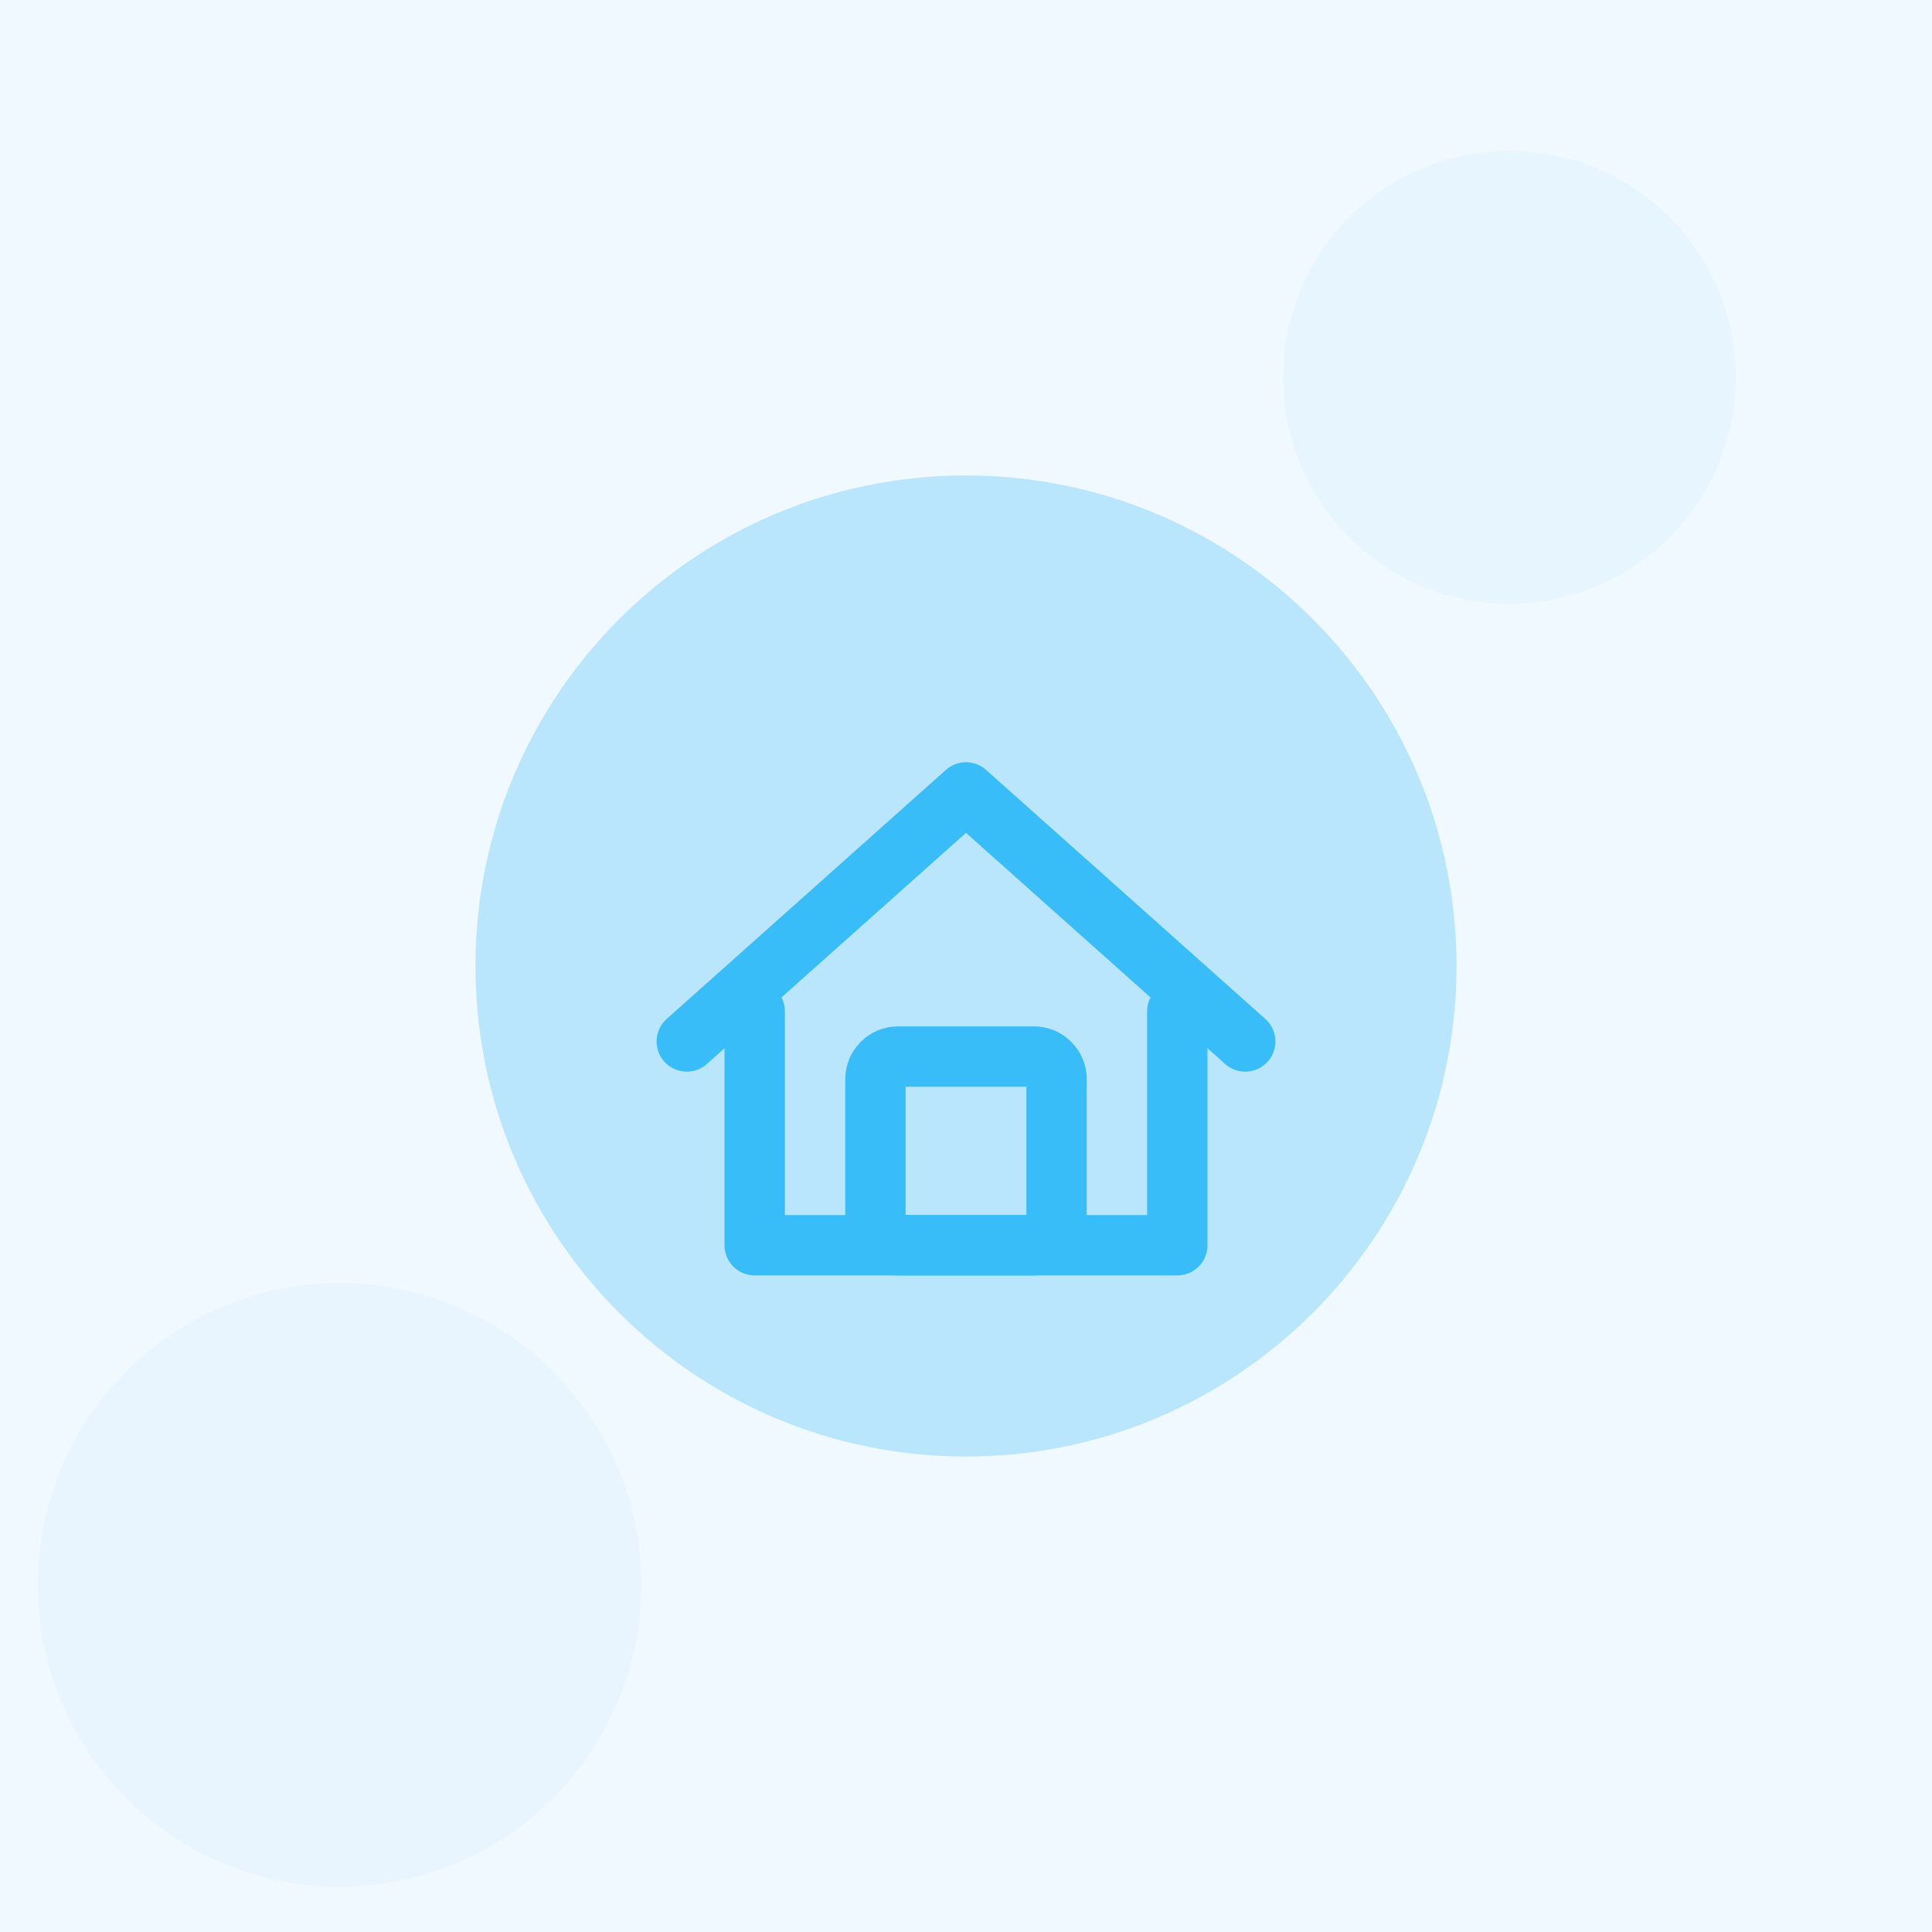
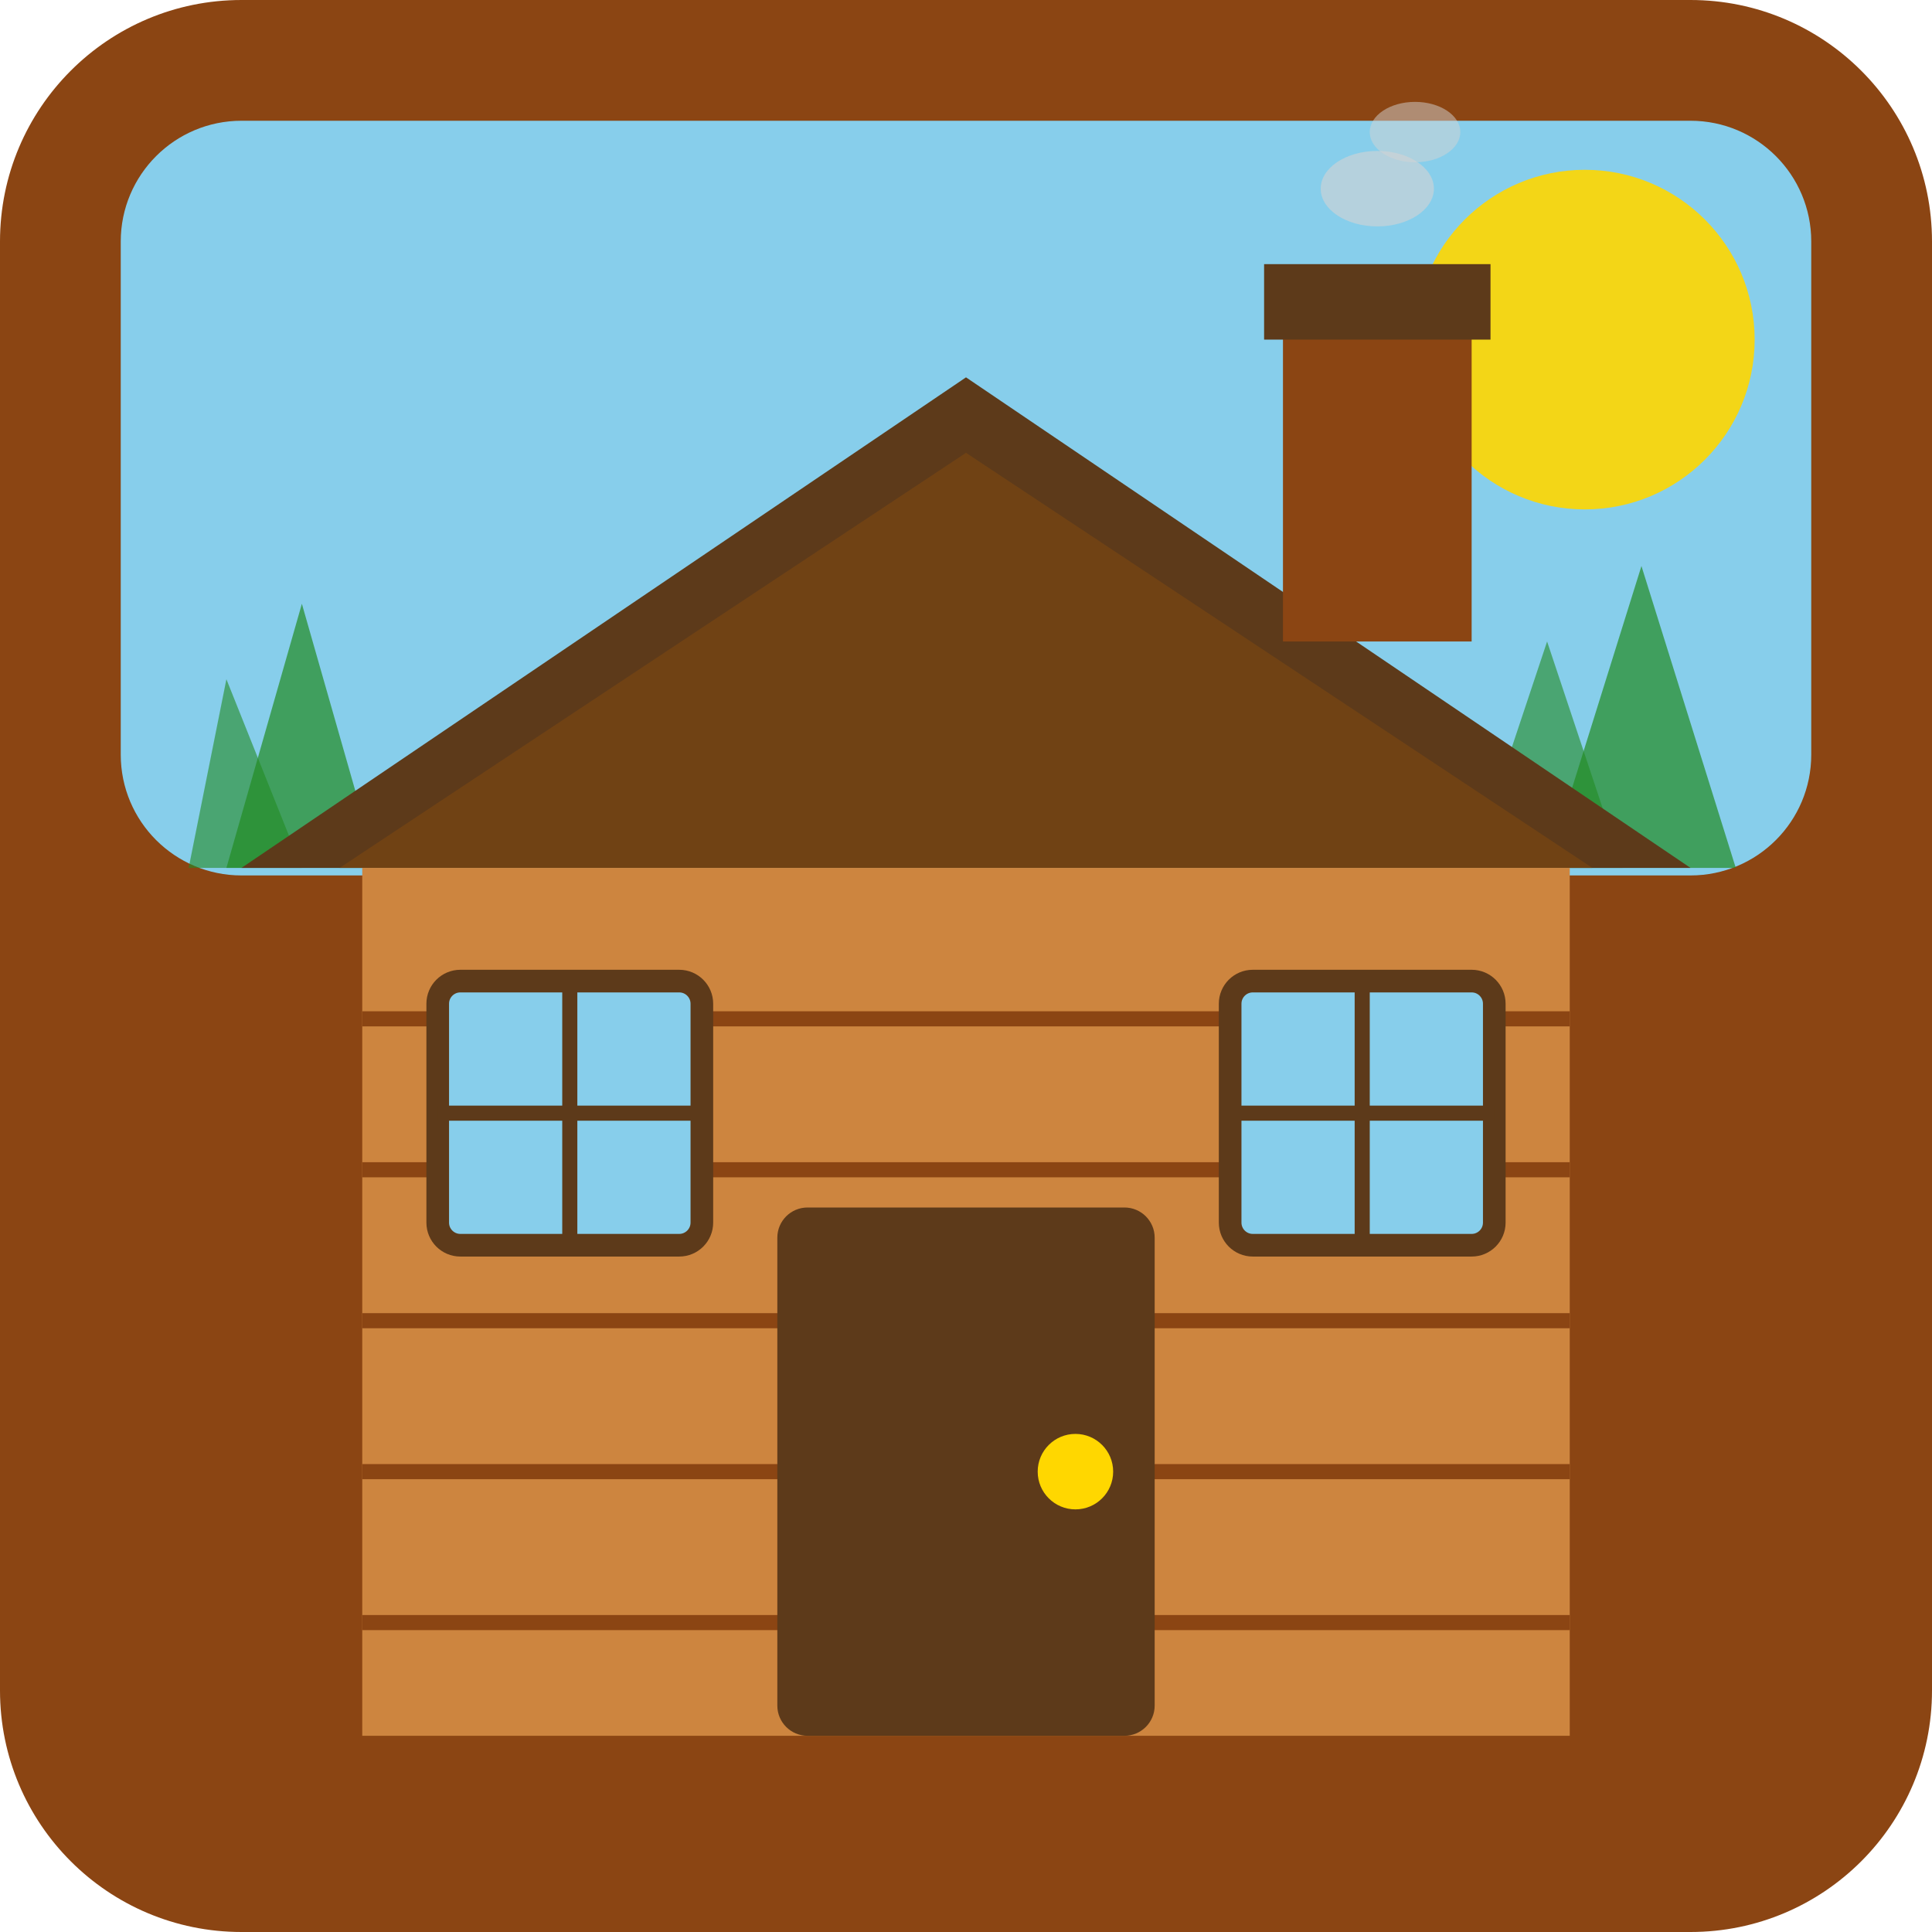
<svg xmlns="http://www.w3.org/2000/svg" viewBox="0 0 512 512">
-   <rect width="512" height="512" fill="#f0f9ff" />
-   <circle cx="400" cy="100" r="60" fill="#e0f2fe" opacity="0.6" />
-   <circle cx="90" cy="420" r="80" fill="#e0f2fe" opacity="0.5" />
-   <circle cx="256" cy="256" r="130" fill="#bae6fd" />
-   <g fill="none" stroke="#38bdf8" stroke-width="16" stroke-linecap="round" stroke-linejoin="round">
-     <path d="M200 268 L200 330 L312 330 L312 268" />
-     <path d="M182 276 L256 210 L330 276" />
-     <rect x="232" y="280" width="48" height="50" rx="6" />
-   </g>
+   <rect width="512" height="512" rx="64" fill="#8B4513" />
+   <rect x="32" y="32" width="448" height="200" rx="32" fill="#87CEEB" />
+   <circle cx="420" cy="90" r="45" fill="#FFD700" opacity="0.9" />
+   <polygon points="80,230 60,180 50,230" fill="#228B22" opacity="0.6" />
+   <polygon points="100,230 80,160 60,230" fill="#228B22" opacity="0.7" />
+   <polygon points="430,230 410,170 390,230" fill="#228B22" opacity="0.6" />
+   <polygon points="460,230 435,150 410,230" fill="#228B22" opacity="0.7" />
+   <polygon points="256,100 64,230 448,230" fill="#5D3A1A" />
+   <polygon points="256,120 90,230 422,230" fill="#704214" />
+   <rect x="96" y="230" width="320" height="230" fill="#CD853F" />
+   <line x1="96" y1="270" x2="416" y2="270" stroke="#8B4513" stroke-width="4" />
+   <line x1="96" y1="310" x2="416" y2="310" stroke="#8B4513" stroke-width="4" />
+   <line x1="96" y1="350" x2="416" y2="350" stroke="#8B4513" stroke-width="4" />
+   <line x1="96" y1="390" x2="416" y2="390" stroke="#8B4513" stroke-width="4" />
+   <line x1="96" y1="430" x2="416" y2="430" stroke="#8B4513" stroke-width="4" />
+   <rect x="206" y="320" width="100" height="140" rx="8" fill="#5D3A1A" />
+   <circle cx="285" cy="390" r="10" fill="#FFD700" />
+   <rect x="116" y="260" width="70" height="70" rx="6" fill="#87CEEB" stroke="#5D3A1A" stroke-width="6" />
+   <line x1="151" y1="260" x2="151" y2="330" stroke="#5D3A1A" stroke-width="4" />
+   <line x1="116" y1="295" x2="186" y2="295" stroke="#5D3A1A" stroke-width="4" />
+   <rect x="326" y="260" width="70" height="70" rx="6" fill="#87CEEB" stroke="#5D3A1A" stroke-width="6" />
+   <line x1="361" y1="260" x2="361" y2="330" stroke="#5D3A1A" stroke-width="4" />
+   <line x1="326" y1="295" x2="396" y2="295" stroke="#5D3A1A" stroke-width="4" />
+   <rect x="340" y="80" width="50" height="90" fill="#8B4513" />
+   <rect x="335" y="70" width="60" height="20" fill="#5D3A1A" />
+   <ellipse cx="365" cy="50" rx="15" ry="10" fill="#D3D3D3" opacity="0.6" />
+   <ellipse cx="375" cy="35" rx="12" ry="8" fill="#D3D3D3" opacity="0.5" />
</svg>
